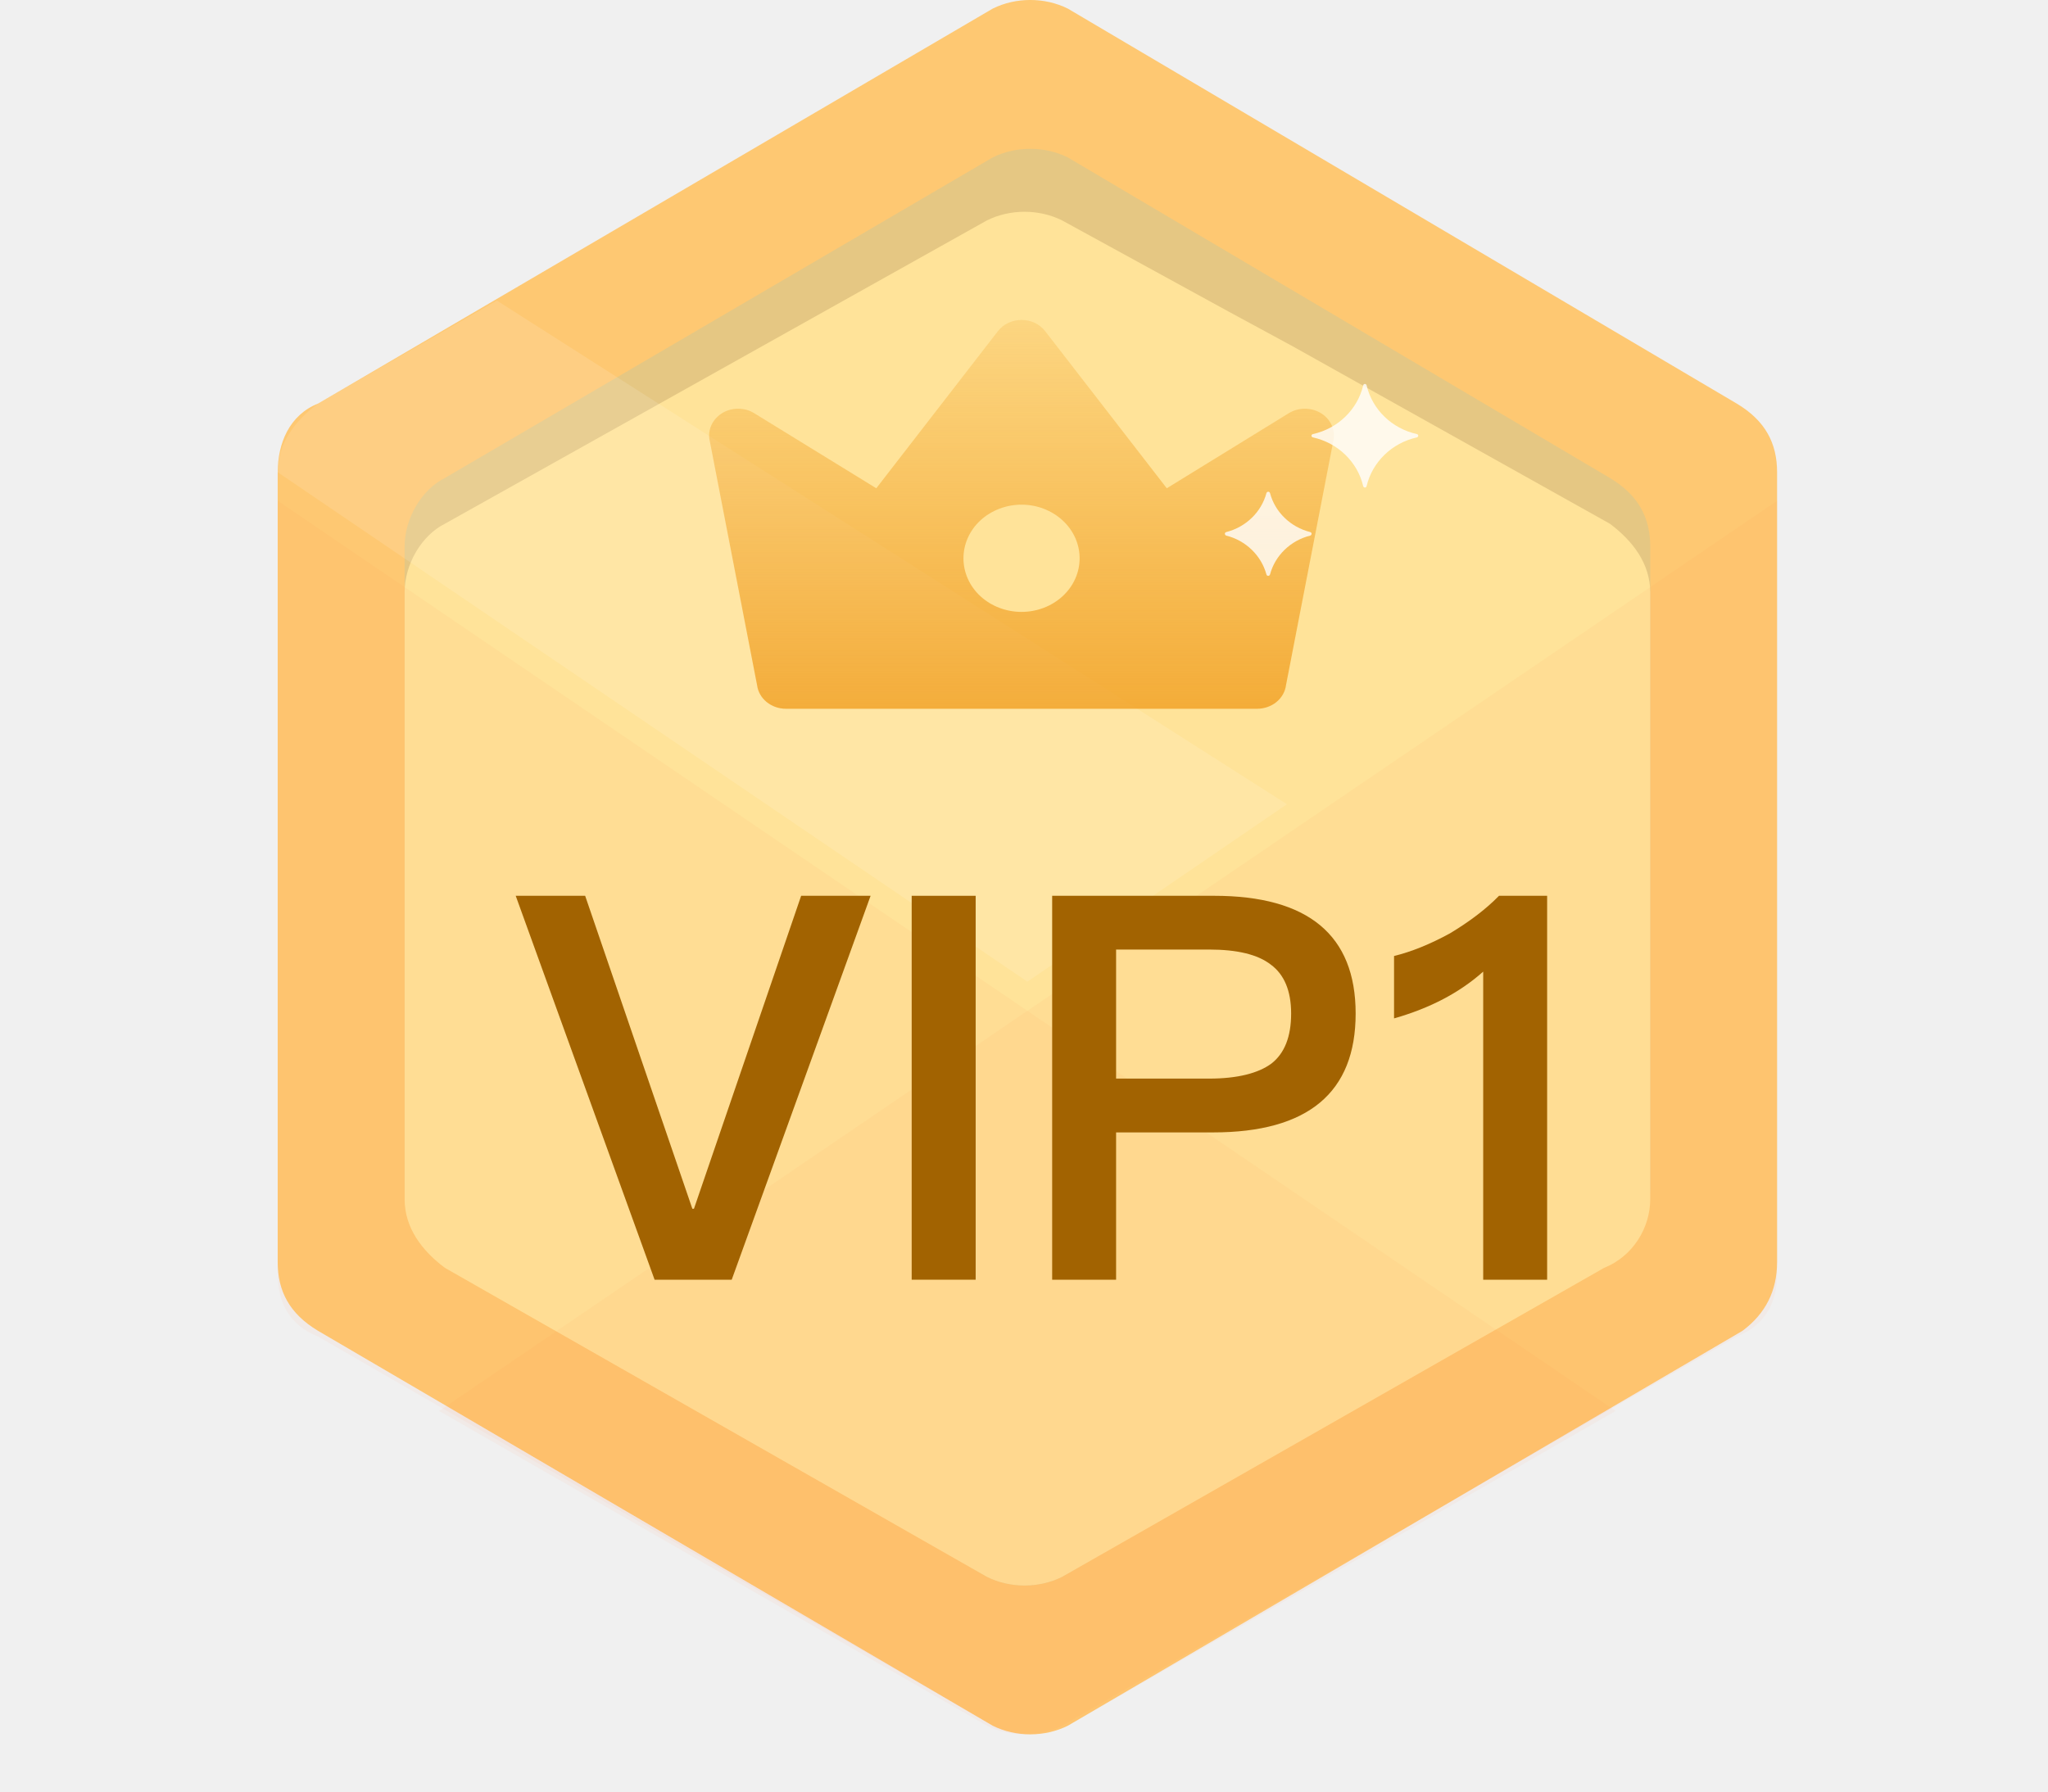
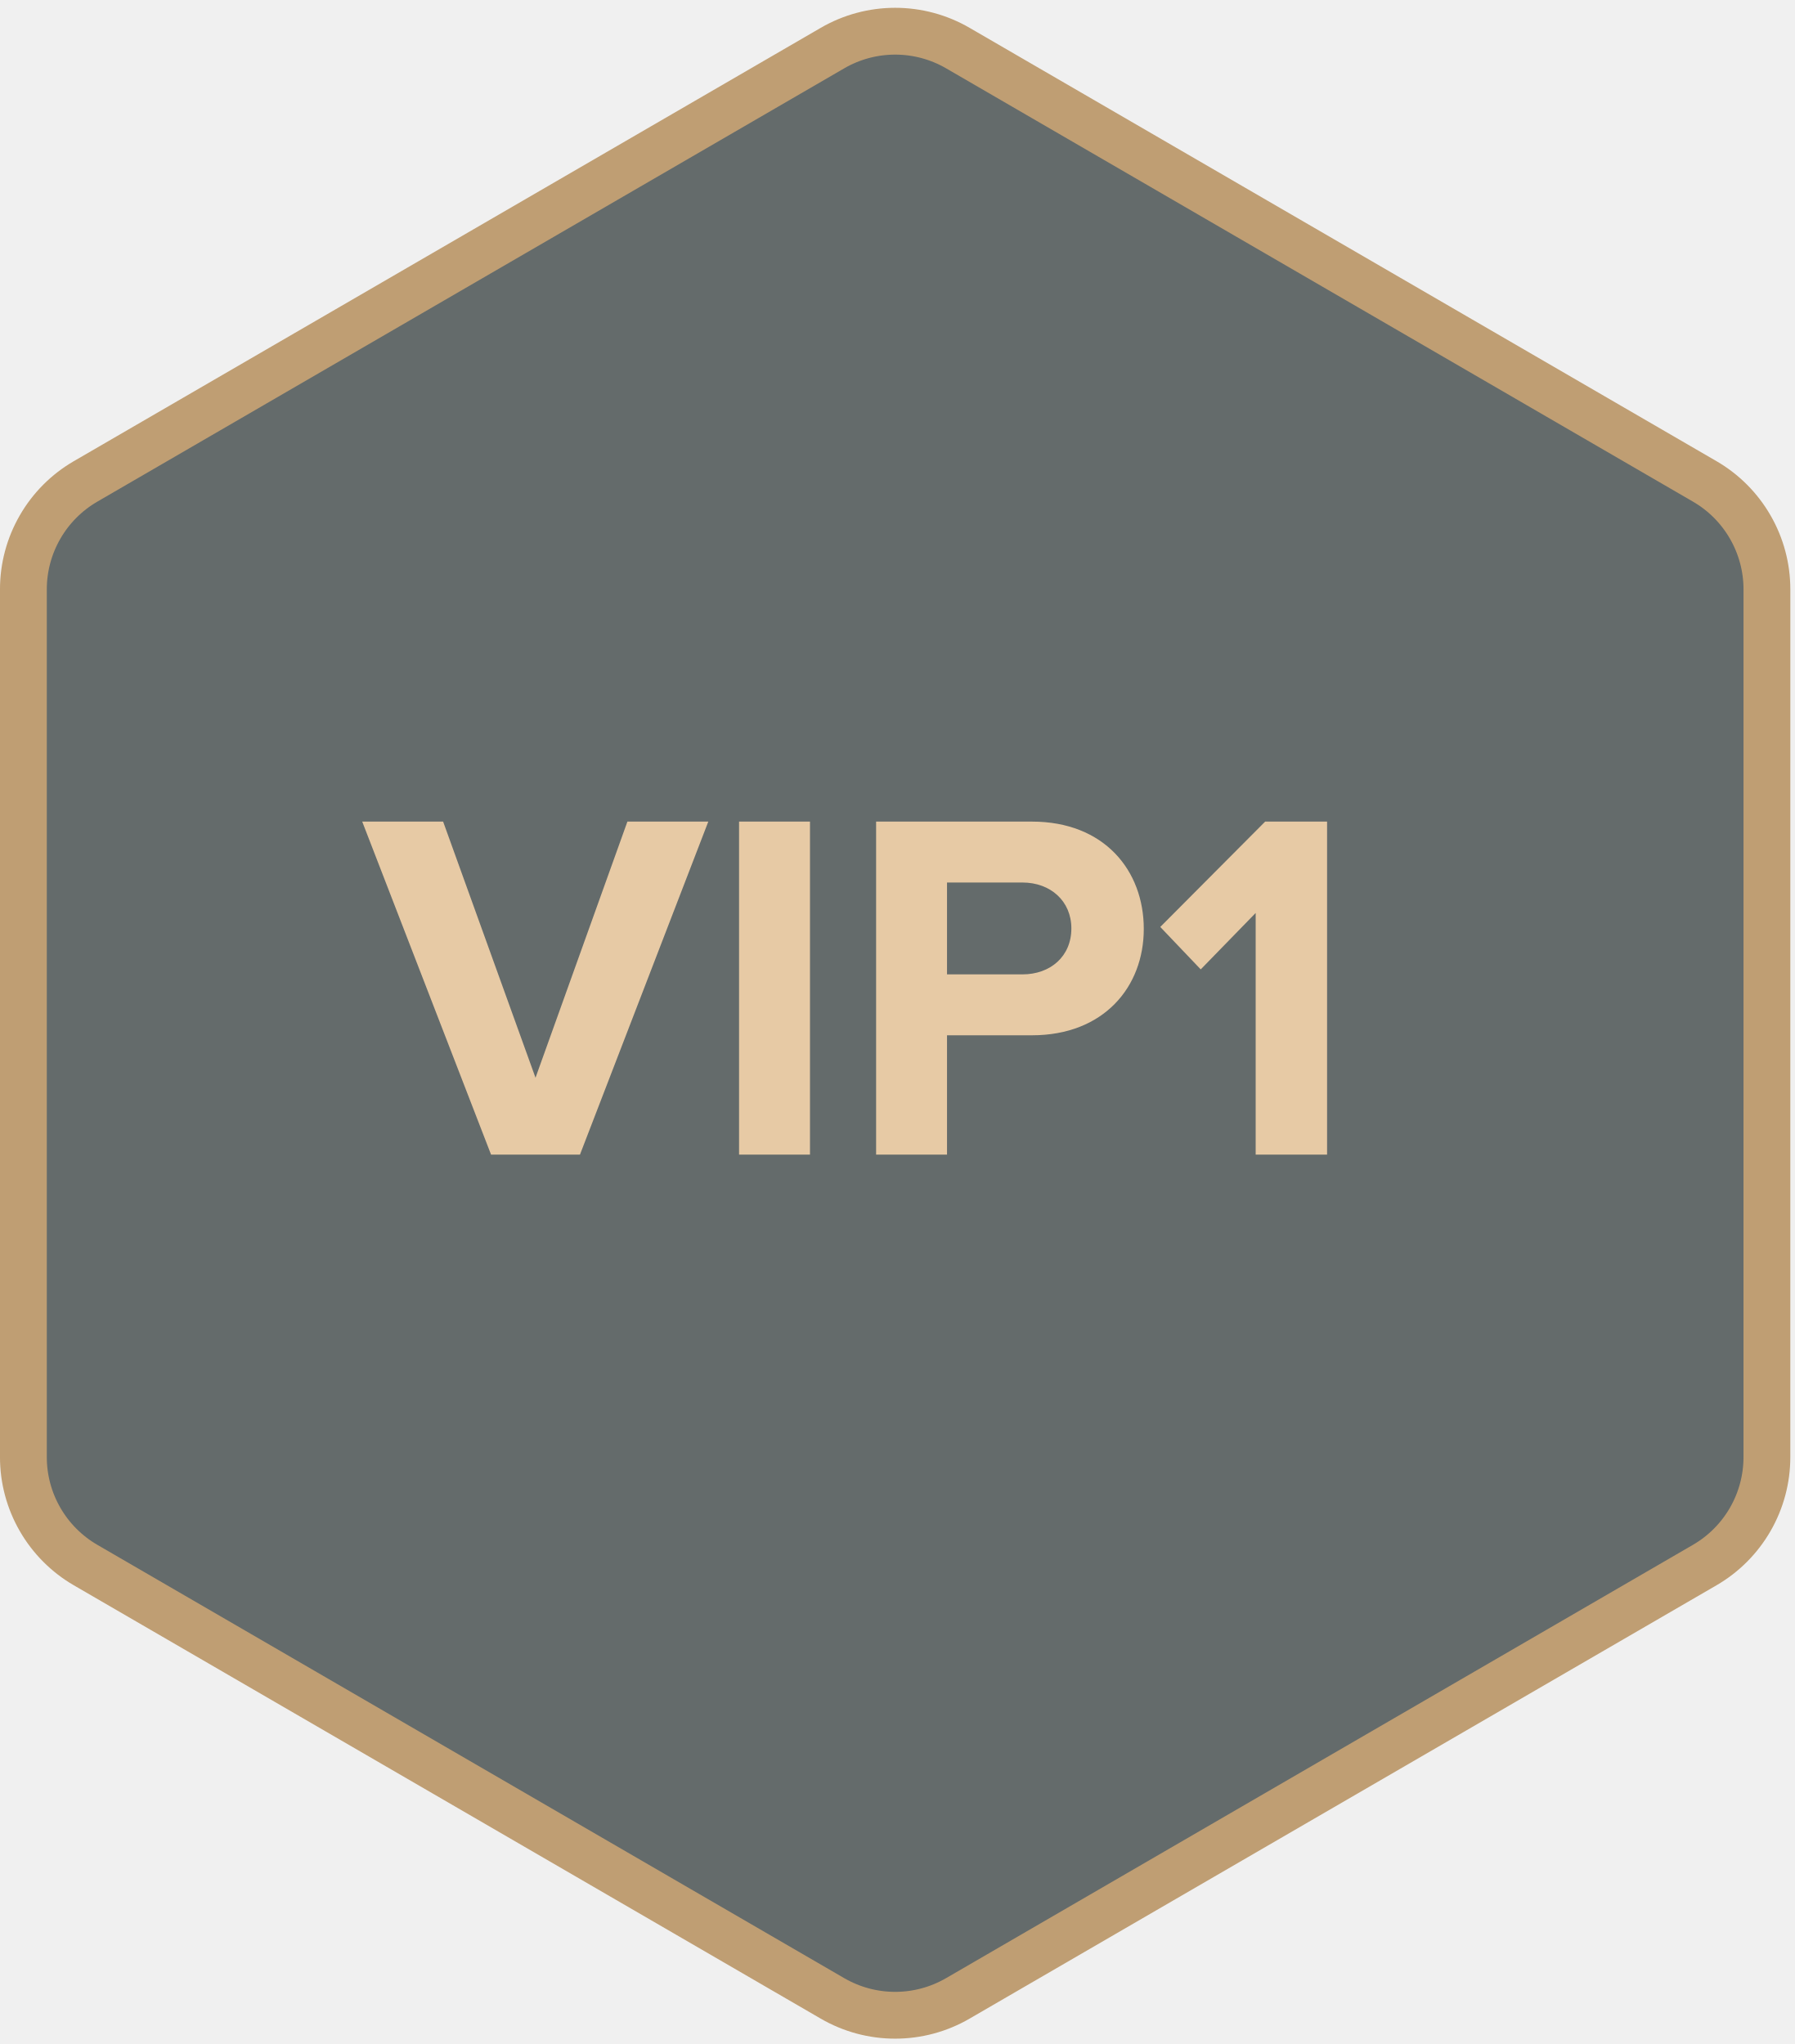
- <svg xmlns="http://www.w3.org/2000/svg" width="32" height="28" viewBox="0 0 32 28" fill="none">
-   <path d="M27.767 19.725V7.38C27.767 6.933 27.587 6.575 27.136 6.307L16.684 0.134C16.323 -0.045 15.873 -0.045 15.512 0.134L4.97 6.307C4.519 6.486 4.339 6.933 4.339 7.38V19.725C4.339 20.172 4.519 20.53 4.97 20.799L15.512 26.971C15.873 27.15 16.323 27.15 16.684 26.971L27.226 20.799C27.587 20.53 27.767 20.172 27.767 19.725Z" fill="#FEC872" />
-   <path d="M25.785 18.562V8.543C25.785 8.096 25.604 7.738 25.154 7.47L16.684 2.46C16.323 2.281 15.873 2.281 15.512 2.46L6.952 7.47C6.592 7.648 6.322 8.096 6.322 8.543V18.562C6.322 19.009 6.502 19.367 6.952 19.636L15.422 24.645C15.783 24.824 16.233 24.824 16.594 24.645L25.064 19.636C25.514 19.367 25.785 19.009 25.785 18.562Z" fill="#E5C783" />
-   <path d="M25.785 18.741V9.259C25.785 8.812 25.514 8.454 25.154 8.185L20.198 5.412L19.207 4.875L16.594 3.444C16.233 3.265 15.783 3.265 15.422 3.444L6.952 8.185C6.592 8.364 6.322 8.812 6.322 9.259V18.741C6.322 19.189 6.592 19.546 6.952 19.815L15.422 24.645C15.783 24.824 16.233 24.824 16.594 24.645L25.064 19.815C25.514 19.636 25.785 19.189 25.785 18.741Z" fill="#FFE399" />
-   <path opacity="0.05" d="M4.339 7.827V19.904C4.339 20.351 4.519 20.709 4.97 20.888L15.512 26.971C15.873 27.15 16.323 27.15 16.684 26.971L25.244 22.051L4.339 7.827Z" fill="#FF6D32" />
-   <path opacity="0.12" d="M7.763 4.697L4.97 6.307C4.609 6.575 4.339 6.933 4.339 7.38L16.053 15.342L20.108 12.569L7.763 4.697Z" fill="white" />
-   <path opacity="0.05" d="M27.767 7.827V19.904C27.767 20.351 27.587 20.709 27.136 20.888L16.594 26.971C16.233 27.15 15.783 27.15 15.422 26.971L6.862 22.051L27.767 7.827Z" fill="#FF6D32" />
-   <path d="M11.785 6.458L13.692 7.631L15.592 5.176C15.634 5.121 15.689 5.077 15.754 5.046C15.818 5.016 15.889 5 15.961 5C16.034 5 16.105 5.016 16.169 5.046C16.233 5.077 16.289 5.121 16.331 5.176L18.231 7.631L20.137 6.458C20.21 6.413 20.294 6.389 20.381 6.388C20.467 6.386 20.553 6.408 20.626 6.449C20.7 6.491 20.76 6.552 20.797 6.624C20.835 6.696 20.85 6.776 20.84 6.856L20.094 10.707C20.081 10.809 20.028 10.903 19.945 10.971C19.862 11.039 19.754 11.077 19.643 11.077H12.28C12.168 11.077 12.061 11.039 11.978 10.971C11.895 10.903 11.842 10.809 11.829 10.707L11.083 6.855C11.073 6.776 11.088 6.695 11.126 6.623C11.164 6.552 11.223 6.491 11.297 6.449C11.37 6.407 11.456 6.386 11.542 6.388C11.629 6.389 11.713 6.413 11.785 6.458ZM15.961 9.563C16.202 9.563 16.433 9.475 16.603 9.318C16.774 9.161 16.869 8.948 16.869 8.725C16.869 8.503 16.774 8.29 16.603 8.133C16.433 7.976 16.202 7.887 15.961 7.887C15.721 7.887 15.49 7.976 15.319 8.133C15.149 8.29 15.054 8.503 15.054 8.725C15.054 8.948 15.149 9.161 15.319 9.318C15.49 9.475 15.721 9.563 15.961 9.563Z" fill="url(#paint0_linear_8460_23048)" />
-   <path opacity="0.8" d="M22.139 6.784C21.748 6.698 21.442 6.4 21.353 6.022C21.345 5.993 21.307 5.993 21.3 6.022C21.212 6.4 20.904 6.698 20.515 6.784C20.484 6.792 20.484 6.828 20.515 6.836C20.905 6.922 21.212 7.22 21.3 7.598C21.308 7.627 21.346 7.627 21.353 7.598C21.442 7.22 21.749 6.922 22.139 6.836C22.167 6.828 22.167 6.79 22.139 6.784ZM20.471 8.315C20.165 8.238 19.923 8.004 19.844 7.707C19.836 7.678 19.796 7.678 19.788 7.707C19.708 8.004 19.466 8.238 19.161 8.315C19.131 8.322 19.131 8.361 19.161 8.371C19.466 8.447 19.708 8.682 19.788 8.978C19.795 9.007 19.835 9.007 19.844 8.978C19.923 8.682 20.165 8.447 20.471 8.371C20.501 8.361 20.501 8.322 20.471 8.315Z" fill="white" />
-   <path d="M8.058 14H9.143L10.818 18.891H10.843L12.518 14H13.603L11.433 20H10.228L8.058 14Z" fill="#A26301" />
-   <path d="M14.245 14H15.245V20H14.245V14Z" fill="#A26301" />
-   <path d="M16.44 14H18.969C20.438 14 21.182 14.613 21.182 15.84C21.182 17.076 20.438 17.698 18.952 17.698H17.439V20H16.44V14ZM17.439 14.84V16.857H18.892C19.336 16.857 19.661 16.773 19.866 16.622C20.071 16.462 20.174 16.202 20.174 15.84C20.174 15.479 20.062 15.227 19.857 15.076C19.652 14.916 19.328 14.84 18.892 14.84H17.439Z" fill="#A26301" />
-   <path d="M23.422 14H24.174V20H23.175V15.185C22.807 15.513 22.346 15.756 21.782 15.916V14.941C22.055 14.874 22.346 14.756 22.654 14.588C22.961 14.403 23.217 14.21 23.422 14Z" fill="#A26301" />
-   <defs>
-     <linearGradient id="paint0_linear_8460_23048" x1="15.961" y1="5" x2="15.961" y2="13.077" gradientUnits="userSpaceOnUse">
-       <stop stop-color="#F19F21" stop-opacity="0.2" />
-       <stop offset="1" stop-color="#F19F21" />
-     </linearGradient>
-   </defs>
+ <svg xmlns="http://www.w3.org/2000/svg" width="115" height="131" viewBox="0 0 115 131" fill="none">
+   <path d="M113.218 93.386C113.218 94.787 112.85 96.164 112.15 97.378C111.451 98.592 110.445 99.602 109.233 100.305L61.374 128.077C60.154 128.785 58.769 129.158 57.358 129.158C55.948 129.158 54.563 128.785 53.343 128.077L5.484 100.305C4.272 99.602 3.266 98.592 2.567 97.378C1.867 96.164 1.499 94.787 1.499 93.386V37.772C1.499 36.37 1.867 34.994 2.567 33.78C3.266 32.565 4.272 31.556 5.484 30.853L53.344 3.081C54.564 2.373 55.949 2 57.359 2C58.77 2 60.155 2.373 61.375 3.081L109.234 30.853C110.446 31.556 111.452 32.565 112.151 33.78C112.851 34.994 113.219 36.37 113.219 37.772L113.218 93.386Z" fill="#646B6B" stroke="#BF9E73" stroke-width="3" />
+   <path d="M31.466 74L23.21 52.656H28.394L34.314 69.072L40.202 52.656H45.386L37.162 74H31.466ZM47.357 74V52.656H51.901V74H47.357ZM56.138 74V52.656H66.122C70.762 52.656 73.29 55.792 73.29 59.536C73.29 63.248 70.73 66.352 66.122 66.352H60.682V74H56.138ZM68.65 59.504C68.65 57.744 67.306 56.56 65.514 56.56H60.682V62.448H65.514C67.306 62.448 68.65 61.296 68.65 59.504ZM80.459 74V58.512L76.939 62.128L74.347 59.408L81.067 52.656H85.035V74H80.459Z" fill="#E7CAA5" />
</svg>
